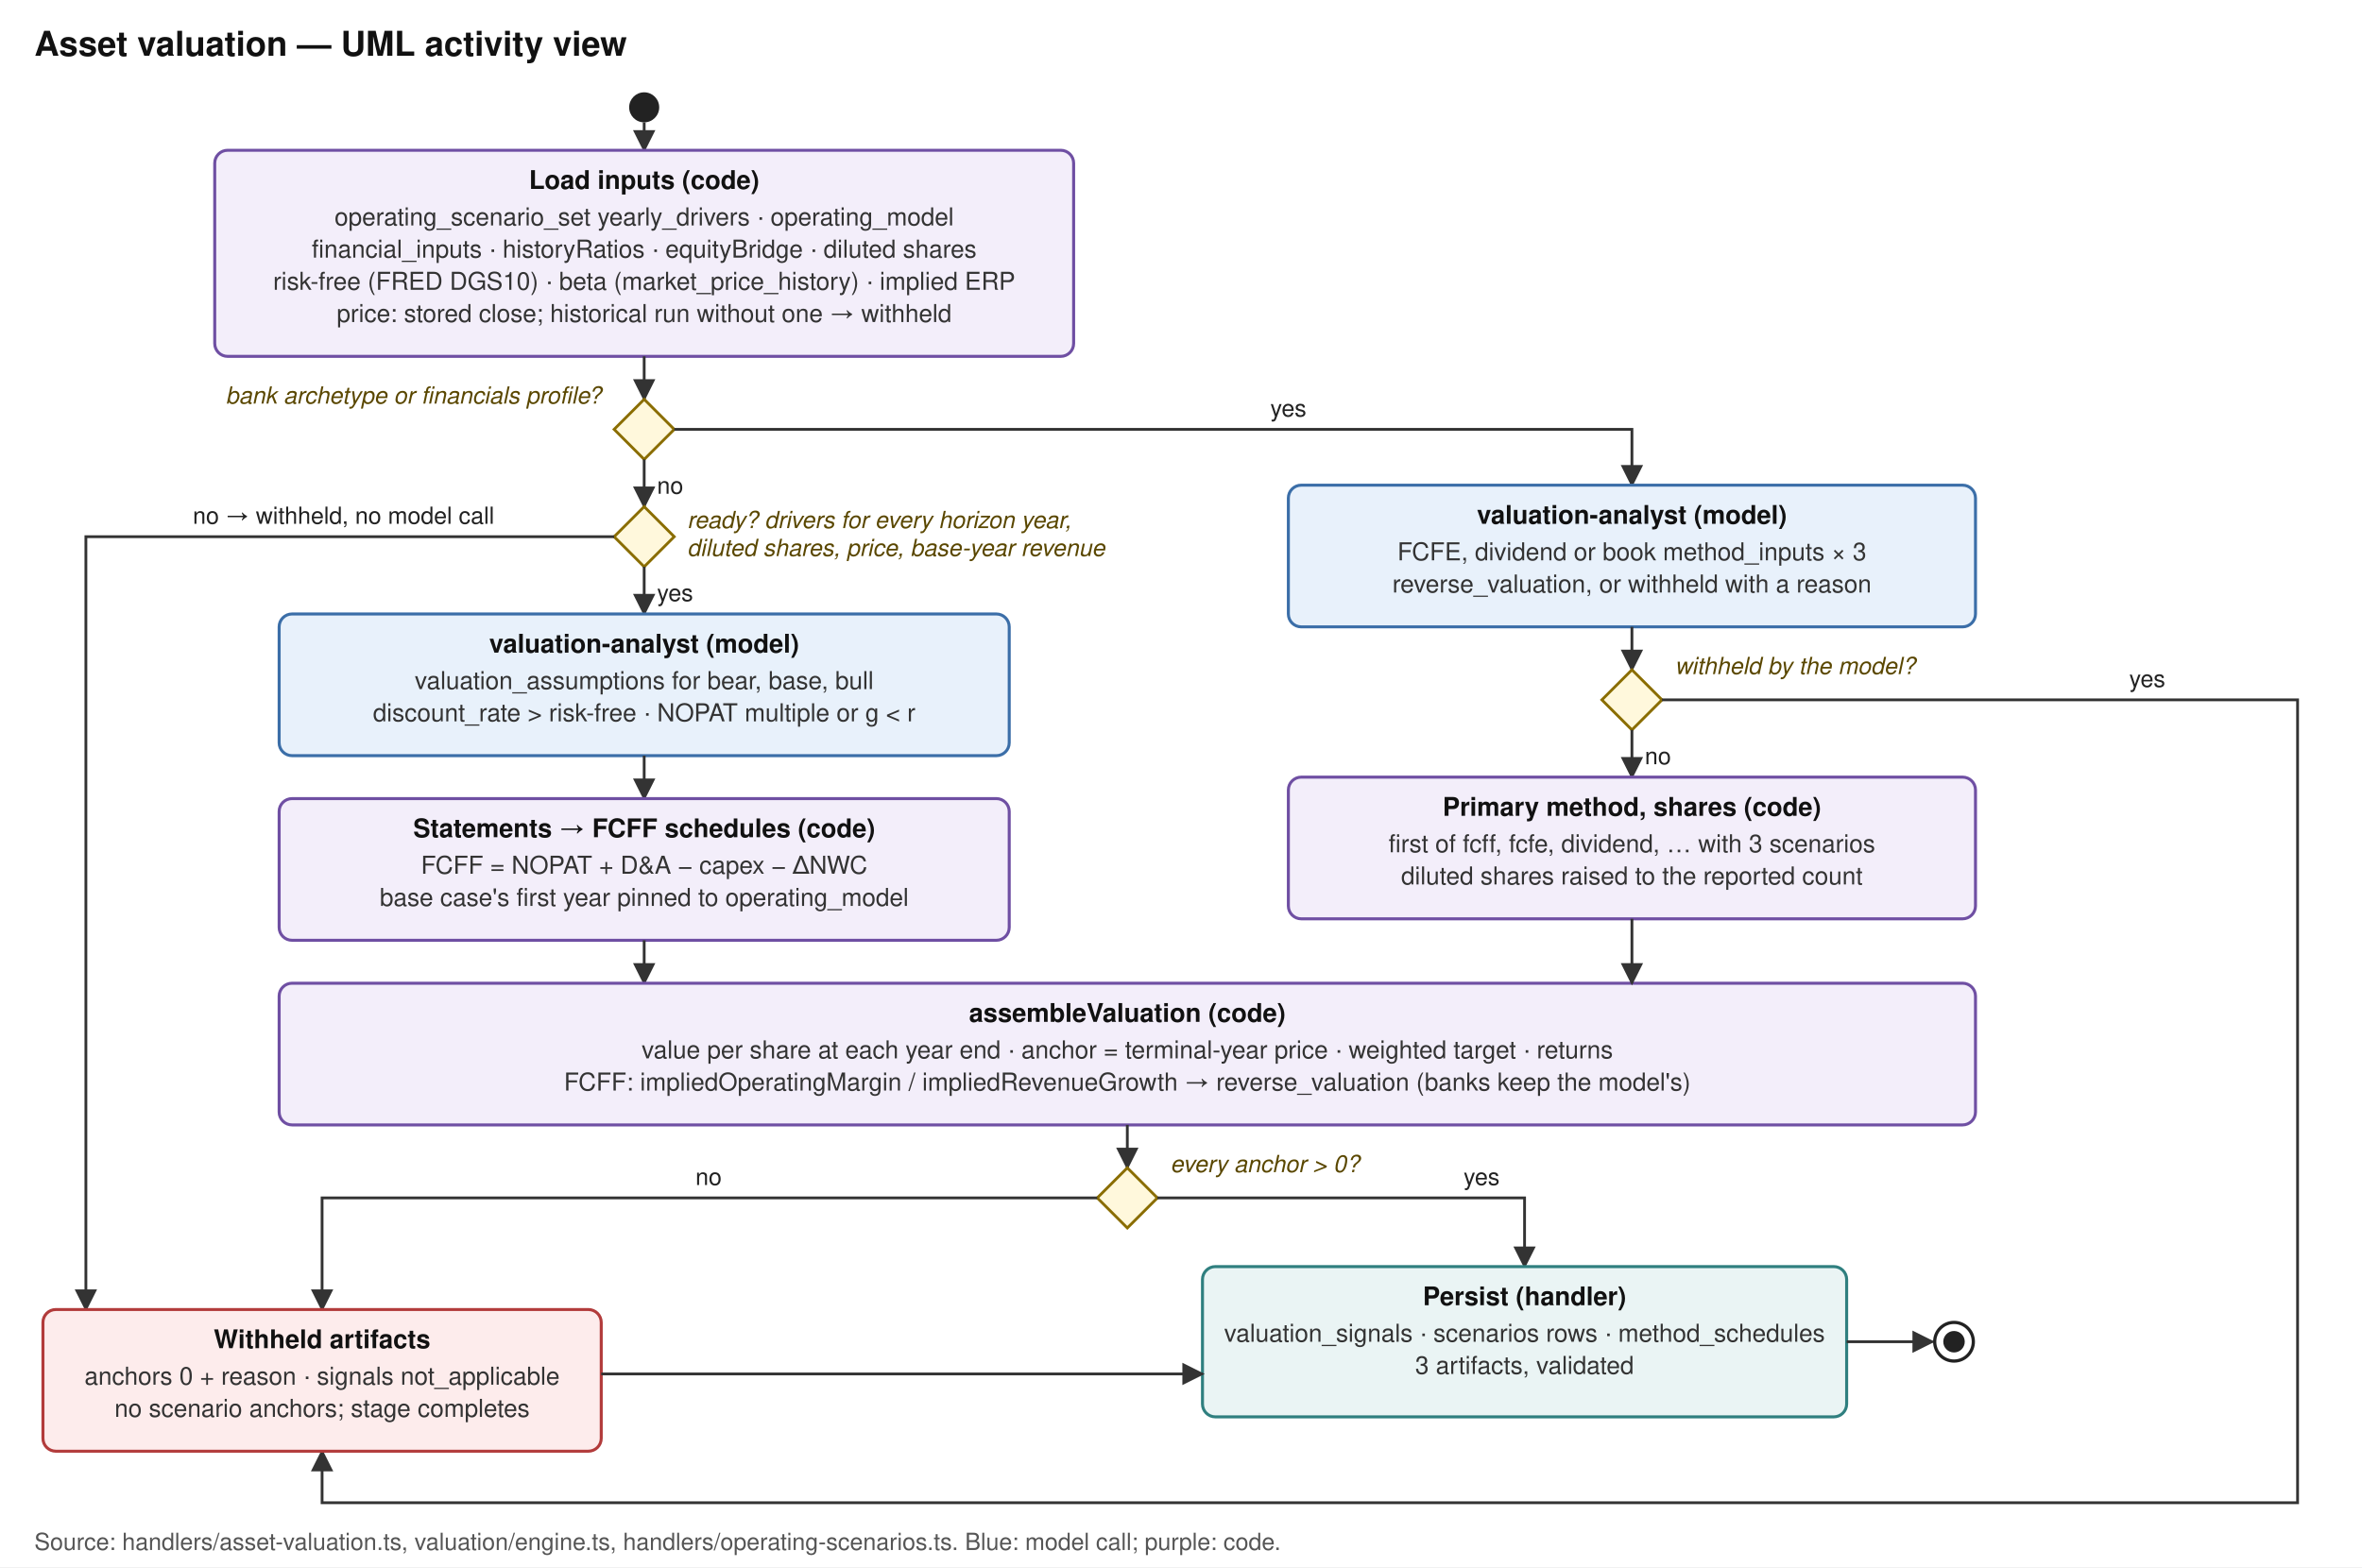
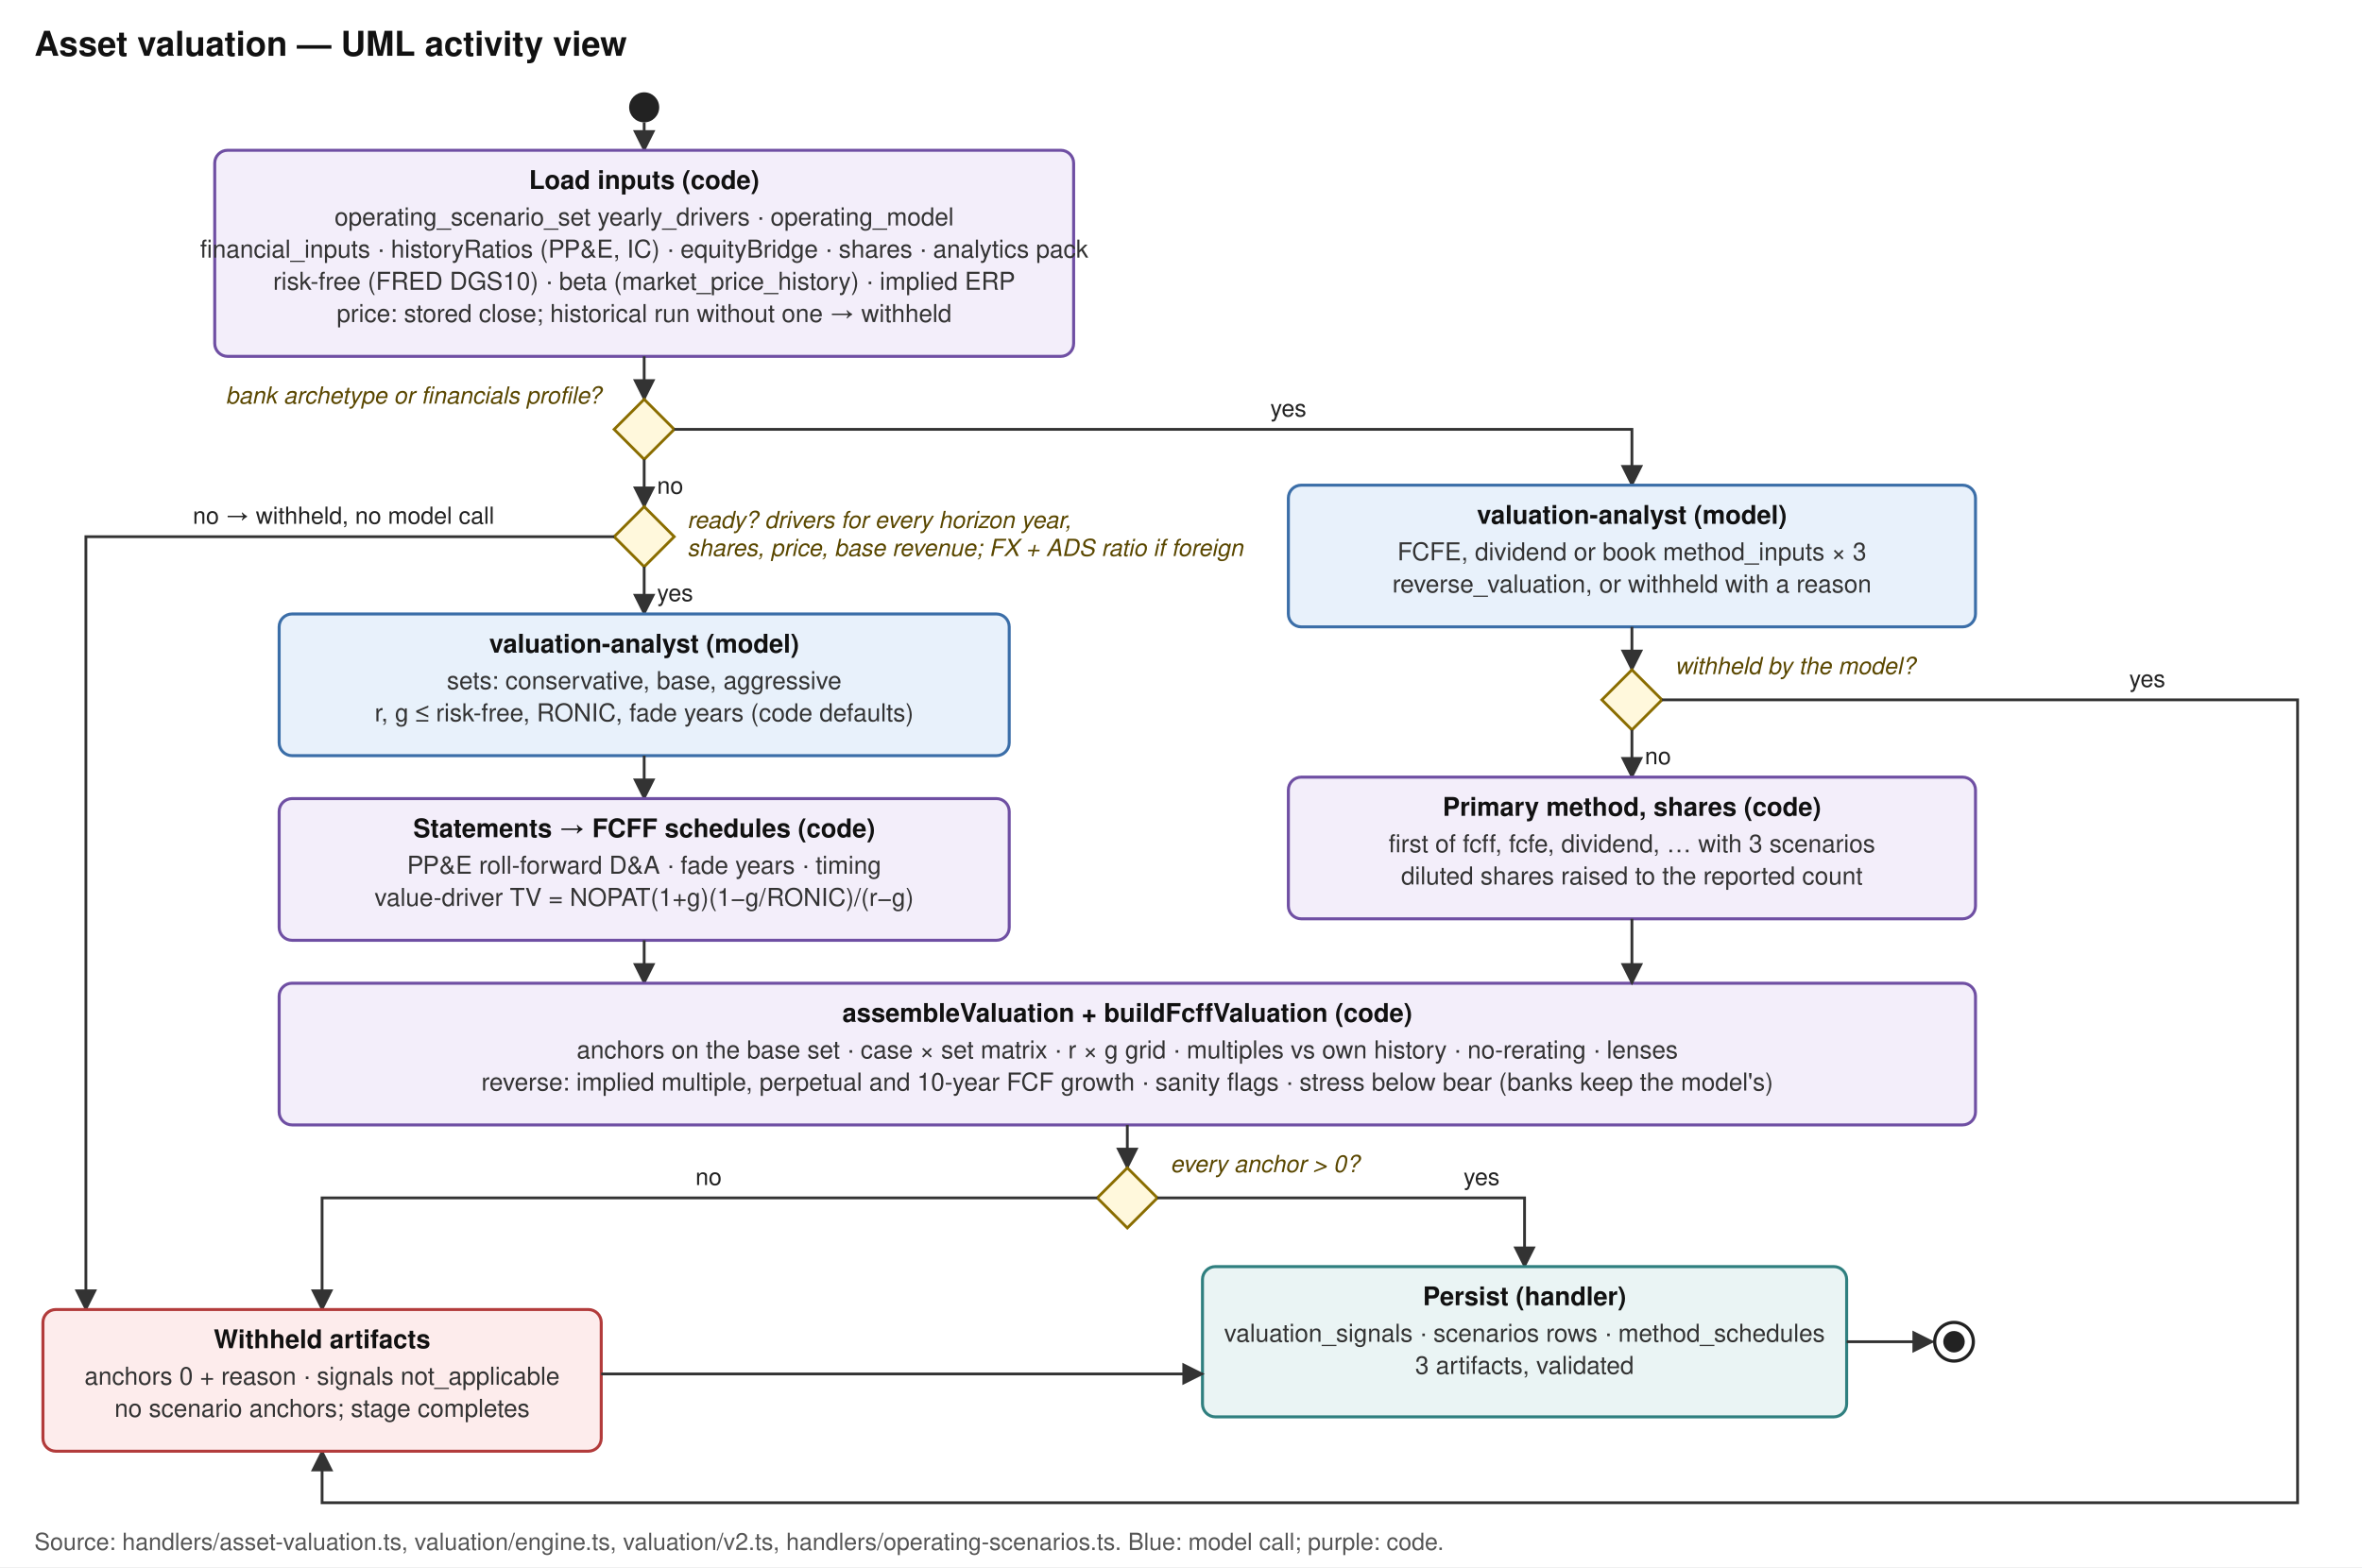
<svg xmlns="http://www.w3.org/2000/svg" viewBox="0 0 1100 730" width="1100" height="730" role="img" aria-labelledby="t d" font-family="Helvetica, Arial, sans-serif" font-size="13">
  <defs>
    <marker id="a" viewBox="0 0 10 10" refX="9" refY="5" markerWidth="8" markerHeight="8" orient="auto-start-reverse">
      <path d="M0,0 L10,5 L0,10 z" fill="#333" />
    </marker>
    <marker id="o" viewBox="0 0 10 10" refX="9" refY="5" markerWidth="9" markerHeight="9" orient="auto-start-reverse">
      <path d="M0,0 L10,5 L0,10" fill="none" stroke="#333" />
    </marker>
  </defs>
  <rect x="0" y="0" width="1100" height="730" fill="#ffffff" />
  <text x="16" y="26" font-size="16" font-weight="bold" fill="#111">Asset valuation — UML activity view</text>
  <circle cx="300" cy="50" r="7" fill="#222" />
  <path d="M300,57 L300,70" fill="none" stroke="#333" stroke-width="1.3" marker-end="url(#a)" />
  <rect x="100" y="70" width="400" height="96" rx="6" fill="#f3eefa" stroke="#6f4fa3" stroke-width="1.4" />
  <text x="300.0" y="88" font-size="12" font-weight="bold" text-anchor="middle" fill="#111">Load inputs (code)</text>
  <text x="300.0" y="105" font-size="11.5" font-weight="normal" text-anchor="middle" fill="#333">operating_scenario_set yearly_drivers · operating_model</text>
-   <text x="300.0" y="120" font-size="11.5" font-weight="normal" text-anchor="middle" fill="#333">financial_inputs · historyRatios · equityBridge · diluted shares</text>
+   <text x="300.0" y="120" font-size="11.5" font-weight="normal" text-anchor="middle" fill="#333">financial_inputs · historyRatios (PP&amp;E, IC) · equityBridge · shares · analytics pack</text>
  <text x="300.0" y="135" font-size="11.5" font-weight="normal" text-anchor="middle" fill="#333">risk-free (FRED DGS10) · beta (market_price_history) · implied ERP</text>
  <text x="300.0" y="150" font-size="11.5" font-weight="normal" text-anchor="middle" fill="#333">price: stored close; historical run without one → withheld</text>
  <path d="M300,166 L300,186" fill="none" stroke="#333" stroke-width="1.3" marker-end="url(#a)" />
  <path d="M300,186 L314,200 L300,214 L286,200 z" fill="#fff8dc" stroke="#8a6d00" stroke-width="1.3" />
  <text x="280" y="188" font-size="11" font-weight="normal" text-anchor="end" fill="#5a4700" font-style="italic">bank archetype or financials profile?</text>
  <path d="M314,200 L760,200 L760,226" fill="none" stroke="#333" stroke-width="1.3" marker-end="url(#a)" />
  <text x="600" y="194" font-size="11" text-anchor="middle" fill="#222" stroke="#ffffff" stroke-width="3" paint-order="stroke">yes</text>
  <path d="M300,214 L300,236" fill="none" stroke="#333" stroke-width="1.3" marker-end="url(#a)" />
  <text x="306" y="230" font-size="11" text-anchor="start" fill="#222" stroke="#ffffff" stroke-width="3" paint-order="stroke">no</text>
  <path d="M300,236 L314,250 L300,264 L286,250 z" fill="#fff8dc" stroke="#8a6d00" stroke-width="1.3" />
  <text x="320" y="246" font-size="11" font-weight="normal" text-anchor="start" fill="#5a4700" font-style="italic">ready? drivers for every horizon year,</text>
-   <text x="320" y="259" font-size="11" font-weight="normal" text-anchor="start" fill="#5a4700" font-style="italic">diluted shares, price, base-year revenue</text>
+   <text x="320" y="259" font-size="11" font-weight="normal" text-anchor="start" fill="#5a4700" font-style="italic">shares, price, base revenue; FX + ADS ratio if foreign</text>
  <path d="M286,250 L40,250 L40,610" fill="none" stroke="#333" stroke-width="1.3" marker-end="url(#a)" />
  <text x="160" y="244" font-size="11" text-anchor="middle" fill="#222" stroke="#ffffff" stroke-width="3" paint-order="stroke">no → withheld, no model call</text>
  <path d="M300,264 L300,286" fill="none" stroke="#333" stroke-width="1.3" marker-end="url(#a)" />
  <text x="306" y="280" font-size="11" text-anchor="start" fill="#222" stroke="#ffffff" stroke-width="3" paint-order="stroke">yes</text>
  <rect x="130" y="286" width="340" height="66" rx="6" fill="#e8f1fb" stroke="#3b6ea8" stroke-width="1.4" />
  <text x="300.0" y="304" font-size="12" font-weight="bold" text-anchor="middle" fill="#111">valuation-analyst (model)</text>
-   <text x="300.0" y="321" font-size="11.5" font-weight="normal" text-anchor="middle" fill="#333">valuation_assumptions for bear, base, bull</text>
-   <text x="300.0" y="336" font-size="11.5" font-weight="normal" text-anchor="middle" fill="#333">discount_rate &gt; risk-free · NOPAT multiple or g &lt; r</text>
+   <text x="300.0" y="321" font-size="11.5" font-weight="normal" text-anchor="middle" fill="#333">sets: conservative, base, aggressive</text>
+   <text x="300.0" y="336" font-size="11.5" font-weight="normal" text-anchor="middle" fill="#333">r, g ≤ risk-free, RONIC, fade years (code defaults)</text>
  <path d="M300,352 L300,372" fill="none" stroke="#333" stroke-width="1.3" marker-end="url(#a)" />
  <rect x="130" y="372" width="340" height="66" rx="6" fill="#f3eefa" stroke="#6f4fa3" stroke-width="1.4" />
  <text x="300.0" y="390" font-size="12" font-weight="bold" text-anchor="middle" fill="#111">Statements → FCFF schedules (code)</text>
-   <text x="300.0" y="407" font-size="11.5" font-weight="normal" text-anchor="middle" fill="#333">FCFF = NOPAT + D&amp;A − capex − ΔNWC</text>
-   <text x="300.0" y="422" font-size="11.5" font-weight="normal" text-anchor="middle" fill="#333">base case's first year pinned to operating_model</text>
+   <text x="300.0" y="407" font-size="11.5" font-weight="normal" text-anchor="middle" fill="#333">PP&amp;E roll-forward D&amp;A · fade years · timing</text>
+   <text x="300.0" y="422" font-size="11.5" font-weight="normal" text-anchor="middle" fill="#333">value-driver TV = NOPAT(1+g)(1−g/RONIC)/(r−g)</text>
  <path d="M300,438 L300,458" fill="none" stroke="#333" stroke-width="1.3" marker-end="url(#a)" />
  <rect x="130" y="458" width="790" height="66" rx="6" fill="#f3eefa" stroke="#6f4fa3" stroke-width="1.4" />
-   <text x="525.0" y="476" font-size="12" font-weight="bold" text-anchor="middle" fill="#111">assembleValuation (code)</text>
-   <text x="525.0" y="493" font-size="11.5" font-weight="normal" text-anchor="middle" fill="#333">value per share at each year end · anchor = terminal-year price · weighted target · returns</text>
-   <text x="525.0" y="508" font-size="11.5" font-weight="normal" text-anchor="middle" fill="#333">FCFF: impliedOperatingMargin / impliedRevenueGrowth → reverse_valuation (banks keep the model's)</text>
+   <text x="525.0" y="476" font-size="12" font-weight="bold" text-anchor="middle" fill="#111">assembleValuation + buildFcffValuation (code)</text>
+   <text x="525.0" y="493" font-size="11.5" font-weight="normal" text-anchor="middle" fill="#333">anchors on the base set · case × set matrix · r × g grid · multiples vs own history · no-rerating · lenses</text>
+   <text x="525.0" y="508" font-size="11.5" font-weight="normal" text-anchor="middle" fill="#333">reverse: implied multiple, perpetual and 10-year FCF growth · sanity flags · stress below bear (banks keep the model's)</text>
  <rect x="600" y="226" width="320" height="66" rx="6" fill="#e8f1fb" stroke="#3b6ea8" stroke-width="1.4" />
  <text x="760.0" y="244" font-size="12" font-weight="bold" text-anchor="middle" fill="#111">valuation-analyst (model)</text>
  <text x="760.0" y="261" font-size="11.5" font-weight="normal" text-anchor="middle" fill="#333">FCFE, dividend or book method_inputs × 3</text>
  <text x="760.0" y="276" font-size="11.5" font-weight="normal" text-anchor="middle" fill="#333">reverse_valuation, or withheld with a reason</text>
  <path d="M760,292 L760,312" fill="none" stroke="#333" stroke-width="1.3" marker-end="url(#a)" />
  <path d="M760,312 L774,326 L760,340 L746,326 z" fill="#fff8dc" stroke="#8a6d00" stroke-width="1.3" />
  <text x="780" y="314" font-size="11" font-weight="normal" text-anchor="start" fill="#5a4700" font-style="italic">withheld by the model?</text>
  <path d="M774,326 L1070,326 L1070,700 L150,700 L150,676" fill="none" stroke="#333" stroke-width="1.3" marker-end="url(#a)" />
  <text x="1000" y="320" font-size="11" text-anchor="middle" fill="#222" stroke="#ffffff" stroke-width="3" paint-order="stroke">yes</text>
  <path d="M760,340 L760,362" fill="none" stroke="#333" stroke-width="1.3" marker-end="url(#a)" />
  <text x="766" y="356" font-size="11" text-anchor="start" fill="#222" stroke="#ffffff" stroke-width="3" paint-order="stroke">no</text>
  <rect x="600" y="362" width="320" height="66" rx="6" fill="#f3eefa" stroke="#6f4fa3" stroke-width="1.4" />
  <text x="760.0" y="380" font-size="12" font-weight="bold" text-anchor="middle" fill="#111">Primary method, shares (code)</text>
  <text x="760.0" y="397" font-size="11.5" font-weight="normal" text-anchor="middle" fill="#333">first of fcff, fcfe, dividend, … with 3 scenarios</text>
  <text x="760.0" y="412" font-size="11.5" font-weight="normal" text-anchor="middle" fill="#333">diluted shares raised to the reported count</text>
  <path d="M760,428 L760,458" fill="none" stroke="#333" stroke-width="1.3" marker-end="url(#a)" />
  <path d="M525,524 L525,544" fill="none" stroke="#333" stroke-width="1.3" marker-end="url(#a)" />
  <path d="M525,544 L539,558 L525,572 L511,558 z" fill="#fff8dc" stroke="#8a6d00" stroke-width="1.3" />
  <text x="545" y="546" font-size="11" font-weight="normal" text-anchor="start" fill="#5a4700" font-style="italic">every anchor &gt; 0?</text>
  <path d="M511,558 L150,558 L150,610" fill="none" stroke="#333" stroke-width="1.3" marker-end="url(#a)" />
  <text x="330" y="552" font-size="11" text-anchor="middle" fill="#222" stroke="#ffffff" stroke-width="3" paint-order="stroke">no</text>
  <path d="M539,558 L710,558 L710,590" fill="none" stroke="#333" stroke-width="1.3" marker-end="url(#a)" />
  <text x="690" y="552" font-size="11" text-anchor="middle" fill="#222" stroke="#ffffff" stroke-width="3" paint-order="stroke">yes</text>
  <rect x="20" y="610" width="260" height="66" rx="6" fill="#fdecec" stroke="#b23b3b" stroke-width="1.4" />
  <text x="150.0" y="628" font-size="12" font-weight="bold" text-anchor="middle" fill="#111">Withheld artifacts</text>
  <text x="150.0" y="645" font-size="11.5" font-weight="normal" text-anchor="middle" fill="#333">anchors 0 + reason · signals not_applicable</text>
  <text x="150.0" y="660" font-size="11.5" font-weight="normal" text-anchor="middle" fill="#333">no scenario anchors; stage completes</text>
  <rect x="560" y="590" width="300" height="70" rx="6" fill="#eaf4f4" stroke="#2f7f7f" stroke-width="1.4" />
  <text x="710.0" y="608" font-size="12" font-weight="bold" text-anchor="middle" fill="#111">Persist (handler)</text>
  <text x="710.0" y="625" font-size="11.5" font-weight="normal" text-anchor="middle" fill="#333">valuation_signals · scenarios rows · method_schedules</text>
  <text x="710.0" y="640" font-size="11.5" font-weight="normal" text-anchor="middle" fill="#333">3 artifacts, validated</text>
  <path d="M280,640 L560,640" fill="none" stroke="#333" stroke-width="1.3" marker-end="url(#a)" />
  <path d="M860,625 L900,625" fill="none" stroke="#333" stroke-width="1.3" marker-end="url(#a)" />
  <circle cx="910" cy="625" r="9" fill="none" stroke="#222" stroke-width="1.5" />
  <circle cx="910" cy="625" r="5" fill="#222" />
-   <text x="16" y="722" font-size="11" font-weight="normal" text-anchor="start" fill="#555">Source: handlers/asset-valuation.ts, valuation/engine.ts, handlers/operating-scenarios.ts. Blue: model call; purple: code.</text>
+   <text x="16" y="722" font-size="11" font-weight="normal" text-anchor="start" fill="#555">Source: handlers/asset-valuation.ts, valuation/engine.ts, valuation/v2.ts, handlers/operating-scenarios.ts. Blue: model call; purple: code.</text>
</svg>
